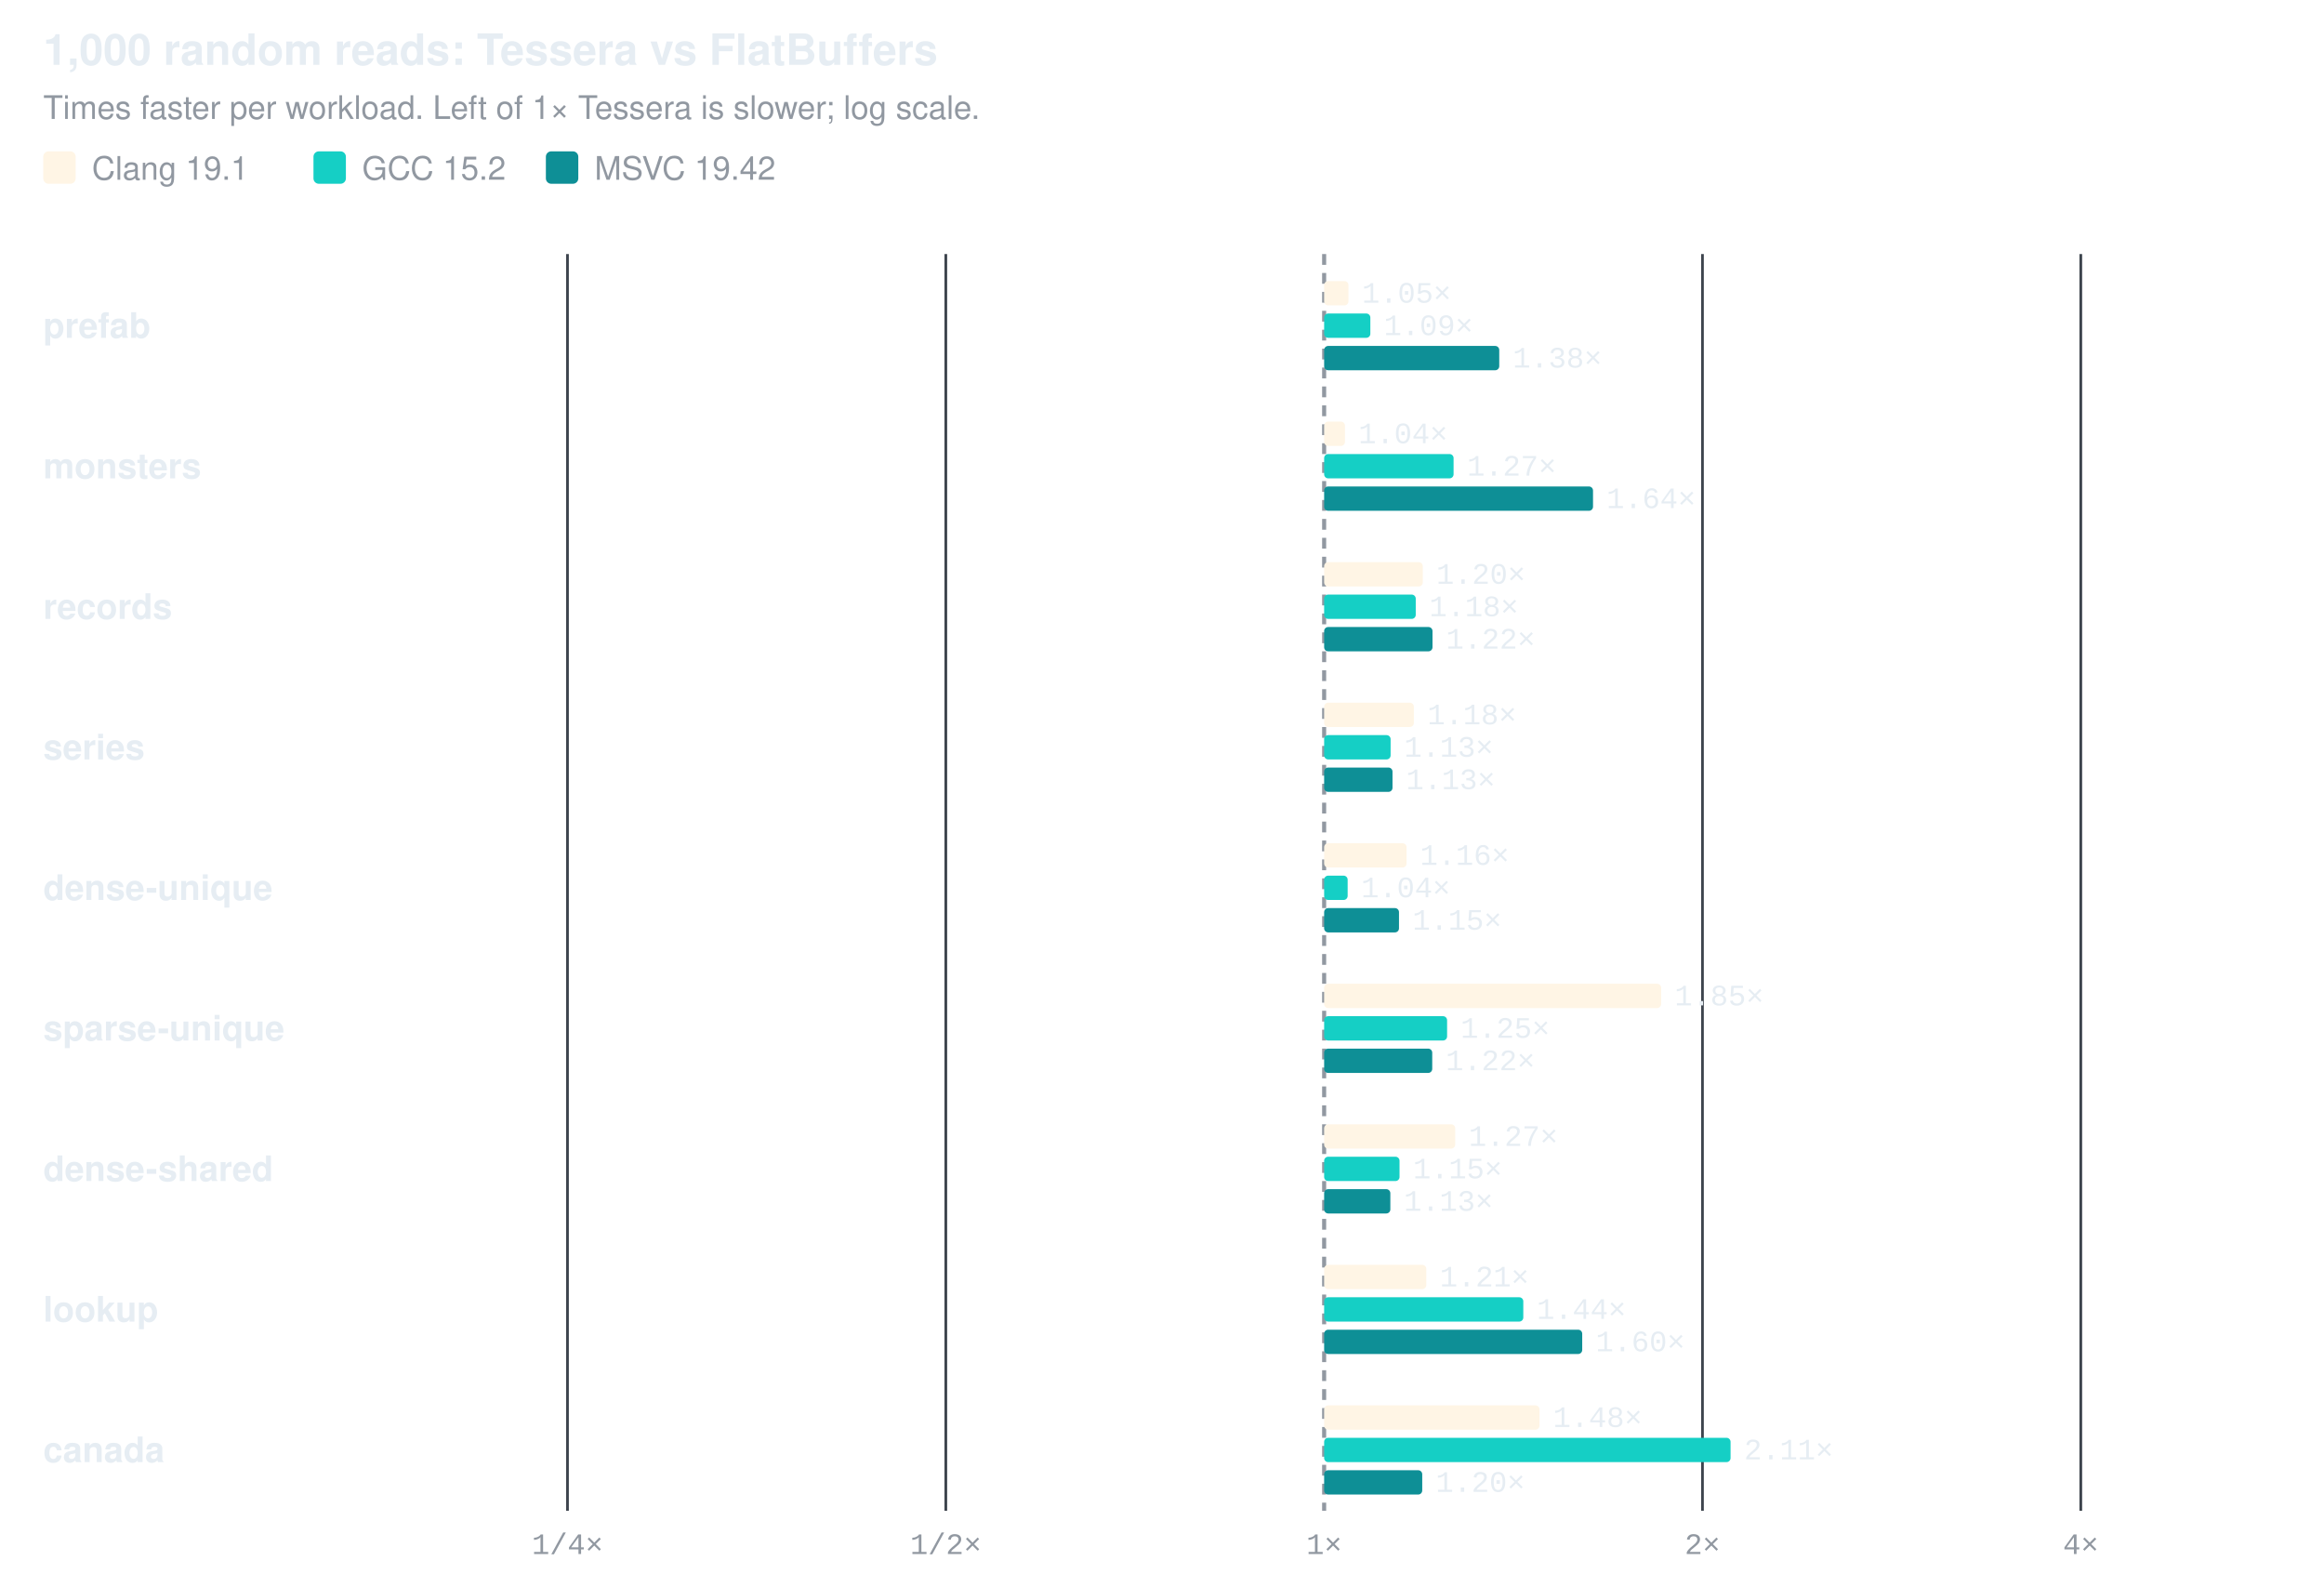
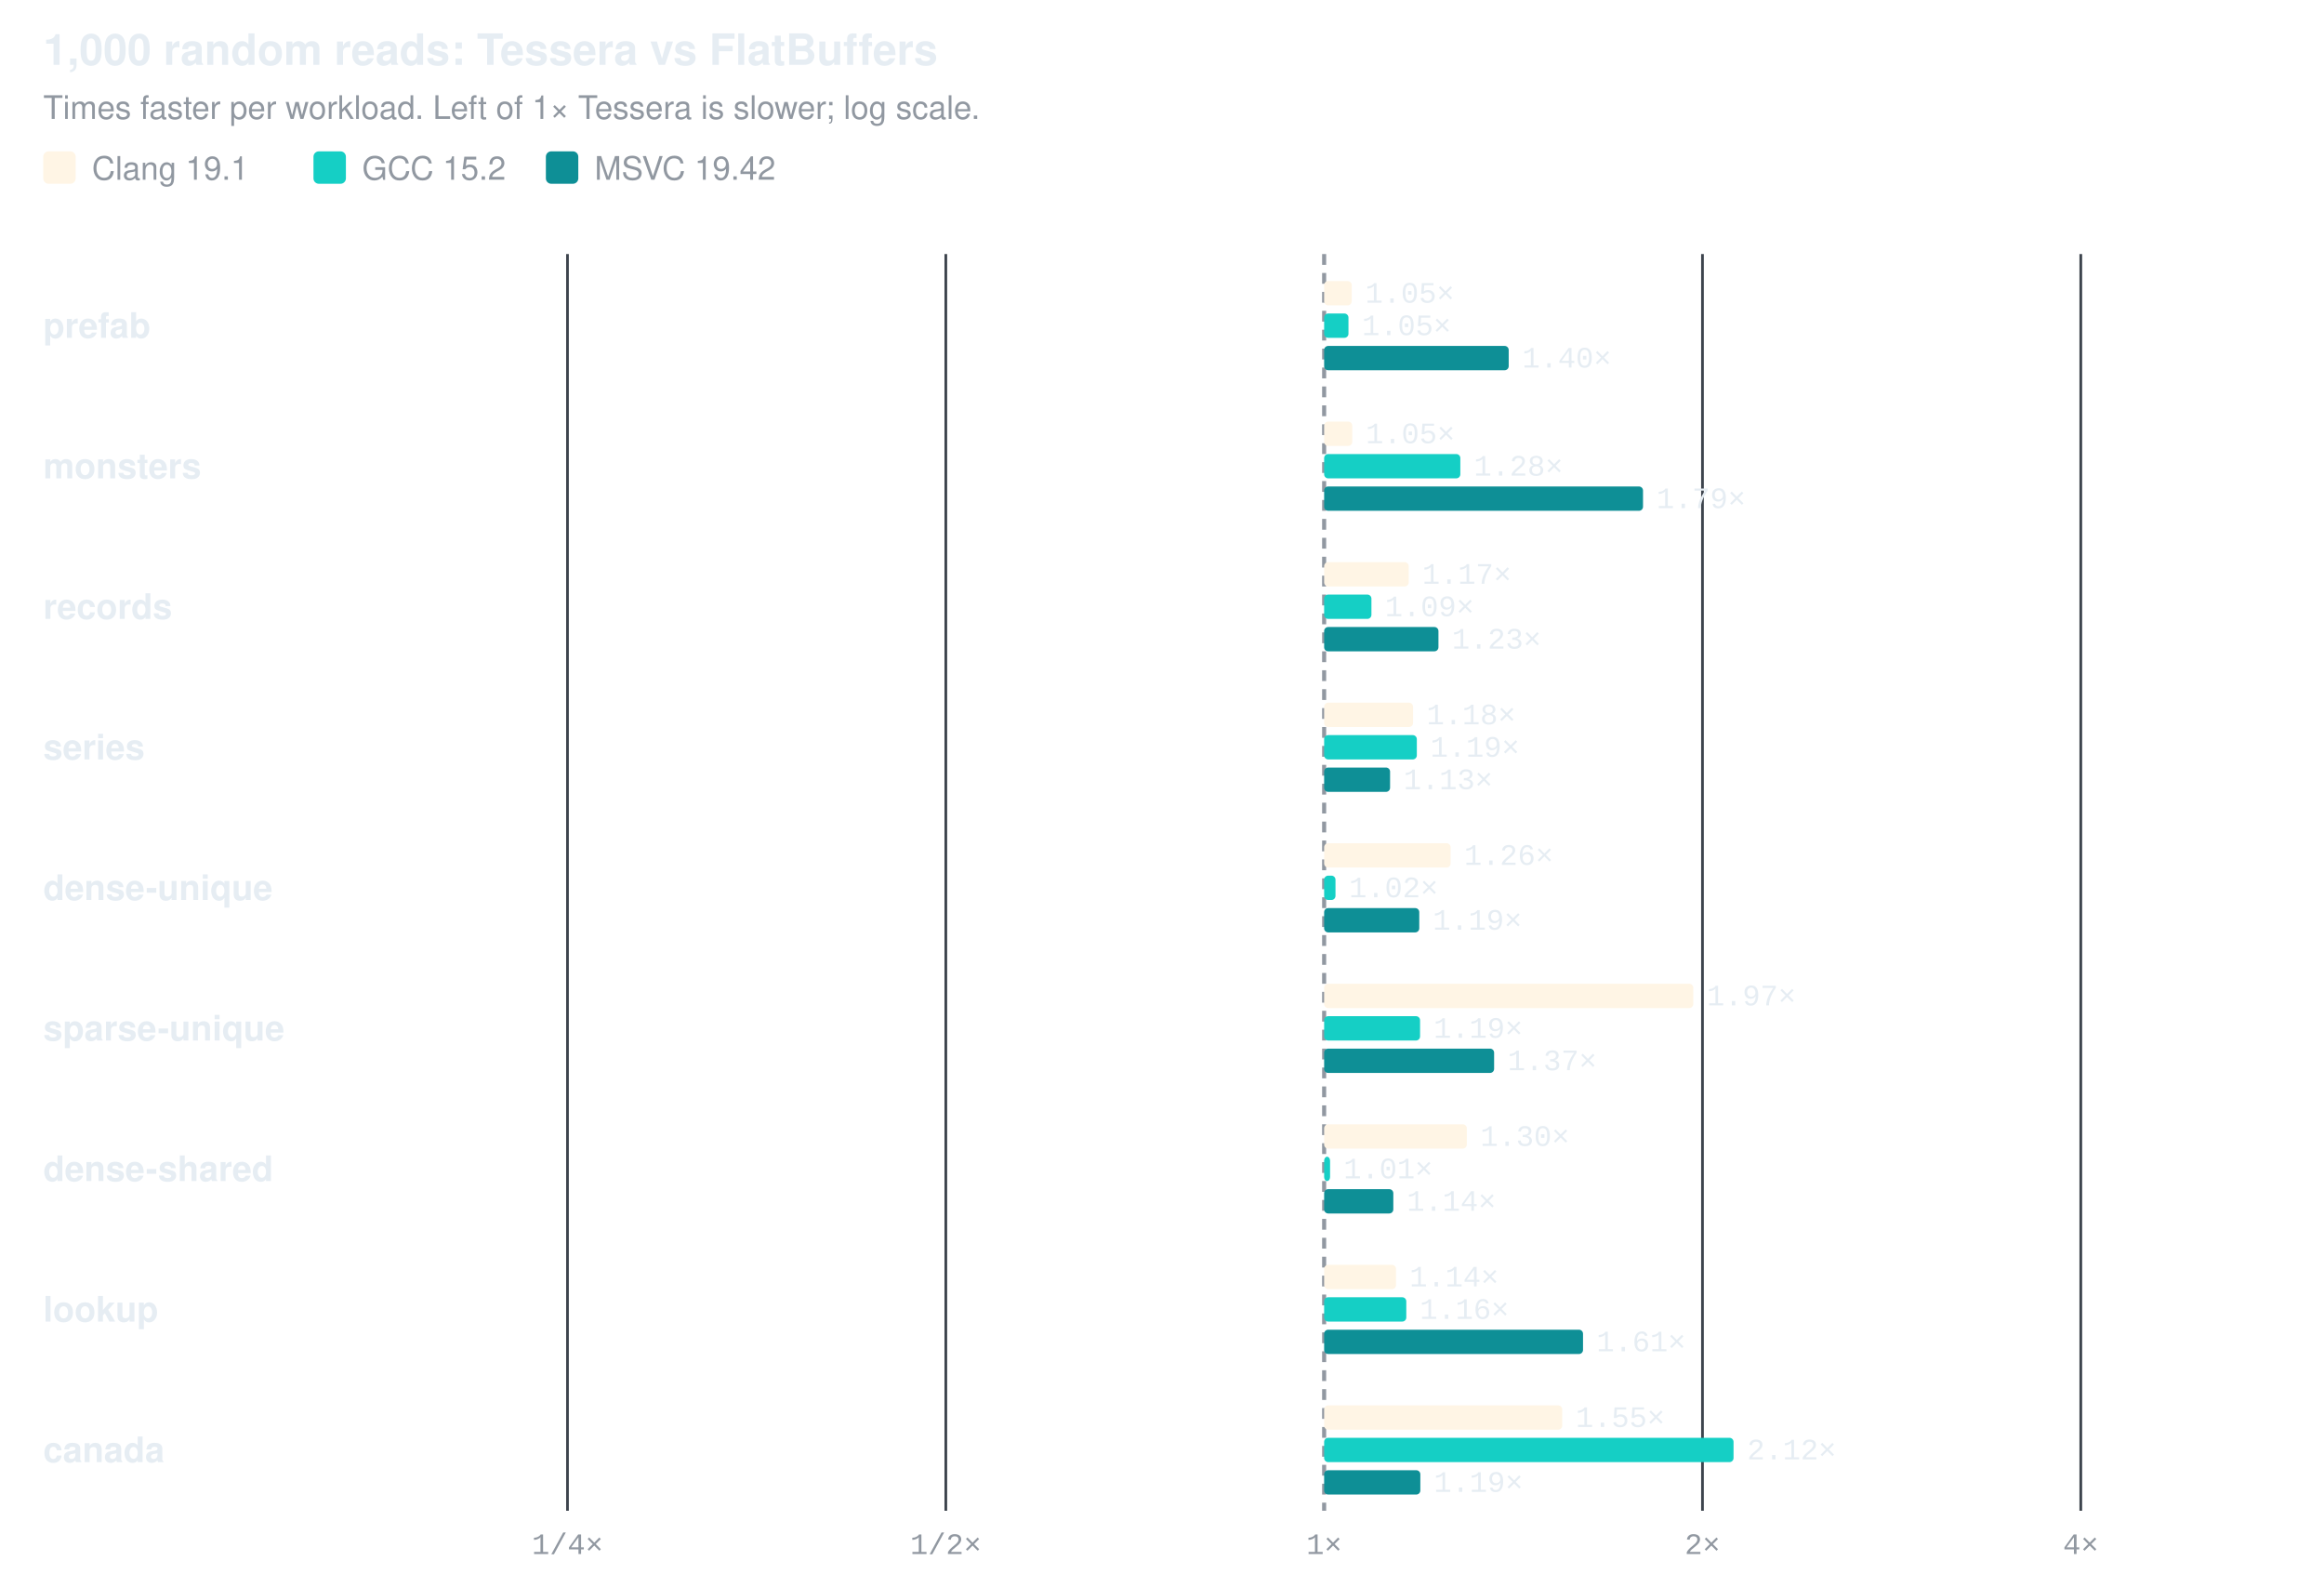
<svg xmlns="http://www.w3.org/2000/svg" width="860" height="587" viewBox="0 0 860 587" font-family="-apple-system, BlinkMacSystemFont, 'Segoe UI', Helvetica, Arial, sans-serif">
  <text x="16" y="24" fill="#e6edf3" font-size="16" text-anchor="start" font-weight="600">1,000 random reads: Tessera vs FlatBuffers</text>
  <text x="16" y="44" fill="#9198a1" font-size="12" text-anchor="start">Times faster per workload. Left of 1× Tessera is slower; log scale.</text>
  <rect x="16" y="56" width="12" height="12" rx="2" fill="#fff5e5" />
  <text x="34" y="66.5" fill="#9198a1" font-size="12" text-anchor="start">Clang 19.1</text>
  <rect x="116" y="56" width="12" height="12" rx="2" fill="#15cfc5" />
  <text x="134" y="66.5" fill="#9198a1" font-size="12" text-anchor="start">GCC 15.2</text>
  <rect x="202" y="56" width="12" height="12" rx="2" fill="#0e8f96" />
  <text x="220" y="66.5" fill="#9198a1" font-size="12" text-anchor="start">MSVC 19.42</text>
  <line x1="210" y1="94" x2="210" y2="559" stroke="#3d444d" stroke-width="1" />
  <text x="210" y="575" fill="#9198a1" font-size="11" text-anchor="middle" font-family="ui-monospace, SFMono-Regular, Consolas, 'Liberation Mono', monospace">1/4×</text>
  <line x1="350" y1="94" x2="350" y2="559" stroke="#3d444d" stroke-width="1" />
  <text x="350" y="575" fill="#9198a1" font-size="11" text-anchor="middle" font-family="ui-monospace, SFMono-Regular, Consolas, 'Liberation Mono', monospace">1/2×</text>
  <line x1="490" y1="94" x2="490" y2="559" stroke="#9198a1" stroke-width="1.5" stroke-dasharray="4 3" />
  <text x="490" y="575" fill="#9198a1" font-size="11" text-anchor="middle" font-family="ui-monospace, SFMono-Regular, Consolas, 'Liberation Mono', monospace">1×</text>
  <line x1="630" y1="94" x2="630" y2="559" stroke="#3d444d" stroke-width="1" />
  <text x="630" y="575" fill="#9198a1" font-size="11" text-anchor="middle" font-family="ui-monospace, SFMono-Regular, Consolas, 'Liberation Mono', monospace">2×</text>
  <line x1="770" y1="94" x2="770" y2="559" stroke="#3d444d" stroke-width="1" />
  <text x="770" y="575" fill="#9198a1" font-size="11" text-anchor="middle" font-family="ui-monospace, SFMono-Regular, Consolas, 'Liberation Mono', monospace">4×</text>
  <text x="16" y="125" fill="#e6edf3" font-size="13" text-anchor="start" font-weight="600">prefab</text>
-   <rect x="490" y="104" width="9" height="9" rx="1.5" fill="#fff5e5" />
-   <text x="504" y="112" fill="#e6edf3" font-size="11" text-anchor="start" font-family="ui-monospace, SFMono-Regular, Consolas, 'Liberation Mono', monospace">1.05×</text>
-   <rect x="490" y="116" width="17.1" height="9" rx="1.5" fill="#15cfc5" />
-   <text x="512.1" y="124" fill="#e6edf3" font-size="11" text-anchor="start" font-family="ui-monospace, SFMono-Regular, Consolas, 'Liberation Mono', monospace">1.09×</text>
-   <rect x="490" y="128" width="64.8" height="9" rx="1.5" fill="#0e8f96" />
-   <text x="559.8" y="136" fill="#e6edf3" font-size="11" text-anchor="start" font-family="ui-monospace, SFMono-Regular, Consolas, 'Liberation Mono', monospace">1.38×</text>
+   <rect x="490" y="104" width="10.2" height="9" rx="1.5" fill="#fff5e5" />
+   <text x="505.2" y="112" fill="#e6edf3" font-size="11" text-anchor="start" font-family="ui-monospace, SFMono-Regular, Consolas, 'Liberation Mono', monospace">1.05×</text>
+   <rect x="490" y="116" width="9" height="9" rx="1.5" fill="#15cfc5" />
+   <text x="504" y="124" fill="#e6edf3" font-size="11" text-anchor="start" font-family="ui-monospace, SFMono-Regular, Consolas, 'Liberation Mono', monospace">1.05×</text>
+   <rect x="490" y="128" width="68.3" height="9" rx="1.5" fill="#0e8f96" />
+   <text x="563.3" y="136" fill="#e6edf3" font-size="11" text-anchor="start" font-family="ui-monospace, SFMono-Regular, Consolas, 'Liberation Mono', monospace">1.40×</text>
  <text x="16" y="177" fill="#e6edf3" font-size="13" text-anchor="start" font-weight="600">monsters</text>
-   <rect x="490" y="156" width="7.7" height="9" rx="1.5" fill="#fff5e5" />
-   <text x="502.7" y="164" fill="#e6edf3" font-size="11" text-anchor="start" font-family="ui-monospace, SFMono-Regular, Consolas, 'Liberation Mono', monospace">1.04×</text>
-   <rect x="490" y="168" width="47.9" height="9" rx="1.5" fill="#15cfc5" />
-   <text x="542.9" y="176" fill="#e6edf3" font-size="11" text-anchor="start" font-family="ui-monospace, SFMono-Regular, Consolas, 'Liberation Mono', monospace">1.27×</text>
-   <rect x="490" y="180" width="99.5" height="9" rx="1.5" fill="#0e8f96" />
-   <text x="594.5" y="188" fill="#e6edf3" font-size="11" text-anchor="start" font-family="ui-monospace, SFMono-Regular, Consolas, 'Liberation Mono', monospace">1.64×</text>
+   <rect x="490" y="156" width="10.4" height="9" rx="1.5" fill="#fff5e5" />
+   <text x="505.4" y="164" fill="#e6edf3" font-size="11" text-anchor="start" font-family="ui-monospace, SFMono-Regular, Consolas, 'Liberation Mono', monospace">1.05×</text>
+   <rect x="490" y="168" width="50.4" height="9" rx="1.5" fill="#15cfc5" />
+   <text x="545.4" y="176" fill="#e6edf3" font-size="11" text-anchor="start" font-family="ui-monospace, SFMono-Regular, Consolas, 'Liberation Mono', monospace">1.28×</text>
+   <rect x="490" y="180" width="118" height="9" rx="1.5" fill="#0e8f96" />
+   <text x="613" y="188" fill="#e6edf3" font-size="11" text-anchor="start" font-family="ui-monospace, SFMono-Regular, Consolas, 'Liberation Mono', monospace">1.79×</text>
  <text x="16" y="229" fill="#e6edf3" font-size="13" text-anchor="start" font-weight="600">records</text>
-   <rect x="490" y="208" width="36.5" height="9" rx="1.5" fill="#fff5e5" />
-   <text x="531.5" y="216" fill="#e6edf3" font-size="11" text-anchor="start" font-family="ui-monospace, SFMono-Regular, Consolas, 'Liberation Mono', monospace">1.20×</text>
-   <rect x="490" y="220" width="33.9" height="9" rx="1.5" fill="#15cfc5" />
-   <text x="528.9" y="228" fill="#e6edf3" font-size="11" text-anchor="start" font-family="ui-monospace, SFMono-Regular, Consolas, 'Liberation Mono', monospace">1.18×</text>
-   <rect x="490" y="232" width="40.1" height="9" rx="1.5" fill="#0e8f96" />
-   <text x="535.1" y="240" fill="#e6edf3" font-size="11" text-anchor="start" font-family="ui-monospace, SFMono-Regular, Consolas, 'Liberation Mono', monospace">1.22×</text>
+   <rect x="490" y="208" width="31.3" height="9" rx="1.5" fill="#fff5e5" />
+   <text x="526.3" y="216" fill="#e6edf3" font-size="11" text-anchor="start" font-family="ui-monospace, SFMono-Regular, Consolas, 'Liberation Mono', monospace">1.17×</text>
+   <rect x="490" y="220" width="17.5" height="9" rx="1.5" fill="#15cfc5" />
+   <text x="512.5" y="228" fill="#e6edf3" font-size="11" text-anchor="start" font-family="ui-monospace, SFMono-Regular, Consolas, 'Liberation Mono', monospace">1.09×</text>
+   <rect x="490" y="232" width="42.3" height="9" rx="1.5" fill="#0e8f96" />
+   <text x="537.3" y="240" fill="#e6edf3" font-size="11" text-anchor="start" font-family="ui-monospace, SFMono-Regular, Consolas, 'Liberation Mono', monospace">1.23×</text>
  <text x="16" y="281" fill="#e6edf3" font-size="13" text-anchor="start" font-weight="600">series</text>
-   <rect x="490" y="260" width="33.2" height="9" rx="1.5" fill="#fff5e5" />
-   <text x="528.2" y="268" fill="#e6edf3" font-size="11" text-anchor="start" font-family="ui-monospace, SFMono-Regular, Consolas, 'Liberation Mono', monospace">1.18×</text>
-   <rect x="490" y="272" width="24.6" height="9" rx="1.5" fill="#15cfc5" />
-   <text x="519.6" y="280" fill="#e6edf3" font-size="11" text-anchor="start" font-family="ui-monospace, SFMono-Regular, Consolas, 'Liberation Mono', monospace">1.13×</text>
-   <rect x="490" y="284" width="25.3" height="9" rx="1.5" fill="#0e8f96" />
-   <text x="520.3" y="292" fill="#e6edf3" font-size="11" text-anchor="start" font-family="ui-monospace, SFMono-Regular, Consolas, 'Liberation Mono', monospace">1.13×</text>
+   <rect x="490" y="260" width="32.9" height="9" rx="1.5" fill="#fff5e5" />
+   <text x="527.9" y="268" fill="#e6edf3" font-size="11" text-anchor="start" font-family="ui-monospace, SFMono-Regular, Consolas, 'Liberation Mono', monospace">1.18×</text>
+   <rect x="490" y="272" width="34.3" height="9" rx="1.5" fill="#15cfc5" />
+   <text x="529.3" y="280" fill="#e6edf3" font-size="11" text-anchor="start" font-family="ui-monospace, SFMono-Regular, Consolas, 'Liberation Mono', monospace">1.19×</text>
+   <rect x="490" y="284" width="24.4" height="9" rx="1.5" fill="#0e8f96" />
+   <text x="519.4" y="292" fill="#e6edf3" font-size="11" text-anchor="start" font-family="ui-monospace, SFMono-Regular, Consolas, 'Liberation Mono', monospace">1.13×</text>
  <text x="16" y="333" fill="#e6edf3" font-size="13" text-anchor="start" font-weight="600">dense-unique</text>
-   <rect x="490" y="312" width="30.5" height="9" rx="1.5" fill="#fff5e5" />
-   <text x="525.5" y="320" fill="#e6edf3" font-size="11" text-anchor="start" font-family="ui-monospace, SFMono-Regular, Consolas, 'Liberation Mono', monospace">1.16×</text>
-   <rect x="490" y="324" width="8.7" height="9" rx="1.5" fill="#15cfc5" />
-   <text x="503.7" y="332" fill="#e6edf3" font-size="11" text-anchor="start" font-family="ui-monospace, SFMono-Regular, Consolas, 'Liberation Mono', monospace">1.04×</text>
-   <rect x="490" y="336" width="27.7" height="9" rx="1.5" fill="#0e8f96" />
-   <text x="522.7" y="344" fill="#e6edf3" font-size="11" text-anchor="start" font-family="ui-monospace, SFMono-Regular, Consolas, 'Liberation Mono', monospace">1.15×</text>
+   <rect x="490" y="312" width="46.8" height="9" rx="1.5" fill="#fff5e5" />
+   <text x="541.8" y="320" fill="#e6edf3" font-size="11" text-anchor="start" font-family="ui-monospace, SFMono-Regular, Consolas, 'Liberation Mono', monospace">1.26×</text>
+   <rect x="490" y="324" width="4.2" height="9" rx="1.5" fill="#15cfc5" />
+   <text x="499.2" y="332" fill="#e6edf3" font-size="11" text-anchor="start" font-family="ui-monospace, SFMono-Regular, Consolas, 'Liberation Mono', monospace">1.02×</text>
+   <rect x="490" y="336" width="35.2" height="9" rx="1.5" fill="#0e8f96" />
+   <text x="530.2" y="344" fill="#e6edf3" font-size="11" text-anchor="start" font-family="ui-monospace, SFMono-Regular, Consolas, 'Liberation Mono', monospace">1.19×</text>
  <text x="16" y="385" fill="#e6edf3" font-size="13" text-anchor="start" font-weight="600">sparse-unique</text>
-   <rect x="490" y="364" width="124.7" height="9" rx="1.5" fill="#fff5e5" />
-   <text x="619.7" y="372" fill="#e6edf3" font-size="11" text-anchor="start" font-family="ui-monospace, SFMono-Regular, Consolas, 'Liberation Mono', monospace">1.85×</text>
-   <rect x="490" y="376" width="45.5" height="9" rx="1.5" fill="#15cfc5" />
-   <text x="540.5" y="384" fill="#e6edf3" font-size="11" text-anchor="start" font-family="ui-monospace, SFMono-Regular, Consolas, 'Liberation Mono', monospace">1.25×</text>
-   <rect x="490" y="388" width="40" height="9" rx="1.5" fill="#0e8f96" />
-   <text x="535" y="396" fill="#e6edf3" font-size="11" text-anchor="start" font-family="ui-monospace, SFMono-Regular, Consolas, 'Liberation Mono', monospace">1.22×</text>
+   <rect x="490" y="364" width="136.6" height="9" rx="1.5" fill="#fff5e5" />
+   <text x="631.6" y="372" fill="#e6edf3" font-size="11" text-anchor="start" font-family="ui-monospace, SFMono-Regular, Consolas, 'Liberation Mono', monospace">1.97×</text>
+   <rect x="490" y="376" width="35.5" height="9" rx="1.5" fill="#15cfc5" />
+   <text x="530.5" y="384" fill="#e6edf3" font-size="11" text-anchor="start" font-family="ui-monospace, SFMono-Regular, Consolas, 'Liberation Mono', monospace">1.19×</text>
+   <rect x="490" y="388" width="62.9" height="9" rx="1.5" fill="#0e8f96" />
+   <text x="557.9" y="396" fill="#e6edf3" font-size="11" text-anchor="start" font-family="ui-monospace, SFMono-Regular, Consolas, 'Liberation Mono', monospace">1.37×</text>
  <text x="16" y="437" fill="#e6edf3" font-size="13" text-anchor="start" font-weight="600">dense-shared</text>
-   <rect x="490" y="416" width="48.5" height="9" rx="1.5" fill="#fff5e5" />
-   <text x="543.5" y="424" fill="#e6edf3" font-size="11" text-anchor="start" font-family="ui-monospace, SFMono-Regular, Consolas, 'Liberation Mono', monospace">1.27×</text>
-   <rect x="490" y="428" width="27.9" height="9" rx="1.5" fill="#15cfc5" />
-   <text x="522.9" y="436" fill="#e6edf3" font-size="11" text-anchor="start" font-family="ui-monospace, SFMono-Regular, Consolas, 'Liberation Mono', monospace">1.15×</text>
-   <rect x="490" y="440" width="24.5" height="9" rx="1.5" fill="#0e8f96" />
-   <text x="519.5" y="448" fill="#e6edf3" font-size="11" text-anchor="start" font-family="ui-monospace, SFMono-Regular, Consolas, 'Liberation Mono', monospace">1.13×</text>
+   <rect x="490" y="416" width="52.8" height="9" rx="1.5" fill="#fff5e5" />
+   <text x="547.8" y="424" fill="#e6edf3" font-size="11" text-anchor="start" font-family="ui-monospace, SFMono-Regular, Consolas, 'Liberation Mono', monospace">1.30×</text>
+   <rect x="490" y="428" width="2.2" height="9" rx="1.5" fill="#15cfc5" />
+   <text x="497.2" y="436" fill="#e6edf3" font-size="11" text-anchor="start" font-family="ui-monospace, SFMono-Regular, Consolas, 'Liberation Mono', monospace">1.01×</text>
+   <rect x="490" y="440" width="25.6" height="9" rx="1.5" fill="#0e8f96" />
+   <text x="520.6" y="448" fill="#e6edf3" font-size="11" text-anchor="start" font-family="ui-monospace, SFMono-Regular, Consolas, 'Liberation Mono', monospace">1.14×</text>
  <text x="16" y="489" fill="#e6edf3" font-size="13" text-anchor="start" font-weight="600">lookup</text>
-   <rect x="490" y="468" width="37.8" height="9" rx="1.5" fill="#fff5e5" />
-   <text x="532.8" y="476" fill="#e6edf3" font-size="11" text-anchor="start" font-family="ui-monospace, SFMono-Regular, Consolas, 'Liberation Mono', monospace">1.21×</text>
-   <rect x="490" y="480" width="73.7" height="9" rx="1.5" fill="#15cfc5" />
-   <text x="568.7" y="488" fill="#e6edf3" font-size="11" text-anchor="start" font-family="ui-monospace, SFMono-Regular, Consolas, 'Liberation Mono', monospace">1.44×</text>
-   <rect x="490" y="492" width="95.5" height="9" rx="1.5" fill="#0e8f96" />
-   <text x="590.5" y="500" fill="#e6edf3" font-size="11" text-anchor="start" font-family="ui-monospace, SFMono-Regular, Consolas, 'Liberation Mono', monospace">1.60×</text>
+   <rect x="490" y="468" width="26.6" height="9" rx="1.5" fill="#fff5e5" />
+   <text x="521.6" y="476" fill="#e6edf3" font-size="11" text-anchor="start" font-family="ui-monospace, SFMono-Regular, Consolas, 'Liberation Mono', monospace">1.14×</text>
+   <rect x="490" y="480" width="30.4" height="9" rx="1.5" fill="#15cfc5" />
+   <text x="525.4" y="488" fill="#e6edf3" font-size="11" text-anchor="start" font-family="ui-monospace, SFMono-Regular, Consolas, 'Liberation Mono', monospace">1.16×</text>
+   <rect x="490" y="492" width="95.8" height="9" rx="1.5" fill="#0e8f96" />
+   <text x="590.8" y="500" fill="#e6edf3" font-size="11" text-anchor="start" font-family="ui-monospace, SFMono-Regular, Consolas, 'Liberation Mono', monospace">1.61×</text>
  <text x="16" y="541" fill="#e6edf3" font-size="13" text-anchor="start" font-weight="600">canada</text>
-   <rect x="490" y="520" width="79.7" height="9" rx="1.5" fill="#fff5e5" />
-   <text x="574.7" y="528" fill="#e6edf3" font-size="11" text-anchor="start" font-family="ui-monospace, SFMono-Regular, Consolas, 'Liberation Mono', monospace">1.48×</text>
-   <rect x="490" y="532" width="150.4" height="9" rx="1.5" fill="#15cfc5" />
-   <text x="645.4" y="540" fill="#e6edf3" font-size="11" text-anchor="start" font-family="ui-monospace, SFMono-Regular, Consolas, 'Liberation Mono', monospace">2.11×</text>
-   <rect x="490" y="544" width="36.3" height="9" rx="1.5" fill="#0e8f96" />
-   <text x="531.3" y="552" fill="#e6edf3" font-size="11" text-anchor="start" font-family="ui-monospace, SFMono-Regular, Consolas, 'Liberation Mono', monospace">1.20×</text>
+   <rect x="490" y="520" width="88.1" height="9" rx="1.5" fill="#fff5e5" />
+   <text x="583.1" y="528" fill="#e6edf3" font-size="11" text-anchor="start" font-family="ui-monospace, SFMono-Regular, Consolas, 'Liberation Mono', monospace">1.55×</text>
+   <rect x="490" y="532" width="151.5" height="9" rx="1.5" fill="#15cfc5" />
+   <text x="646.5" y="540" fill="#e6edf3" font-size="11" text-anchor="start" font-family="ui-monospace, SFMono-Regular, Consolas, 'Liberation Mono', monospace">2.12×</text>
+   <rect x="490" y="544" width="35.6" height="9" rx="1.5" fill="#0e8f96" />
+   <text x="530.6" y="552" fill="#e6edf3" font-size="11" text-anchor="start" font-family="ui-monospace, SFMono-Regular, Consolas, 'Liberation Mono', monospace">1.19×</text>
</svg>
